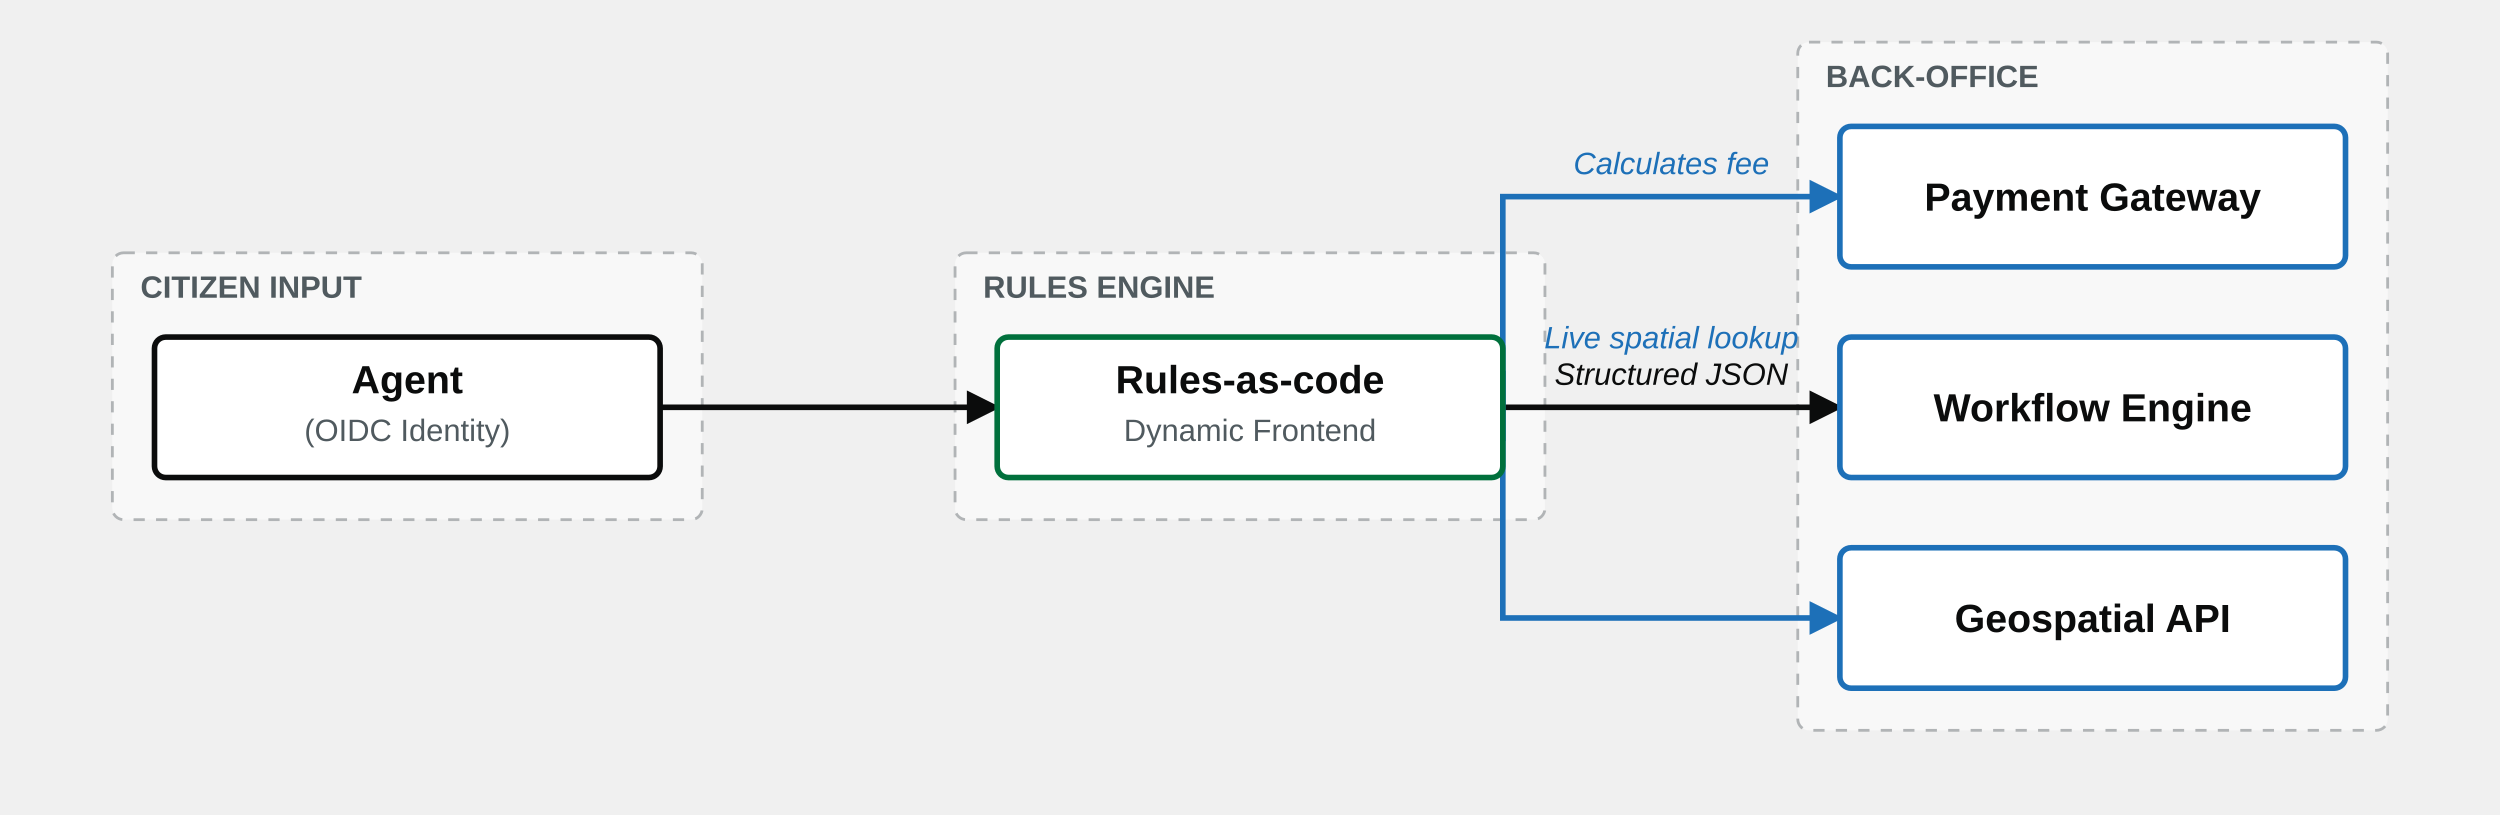
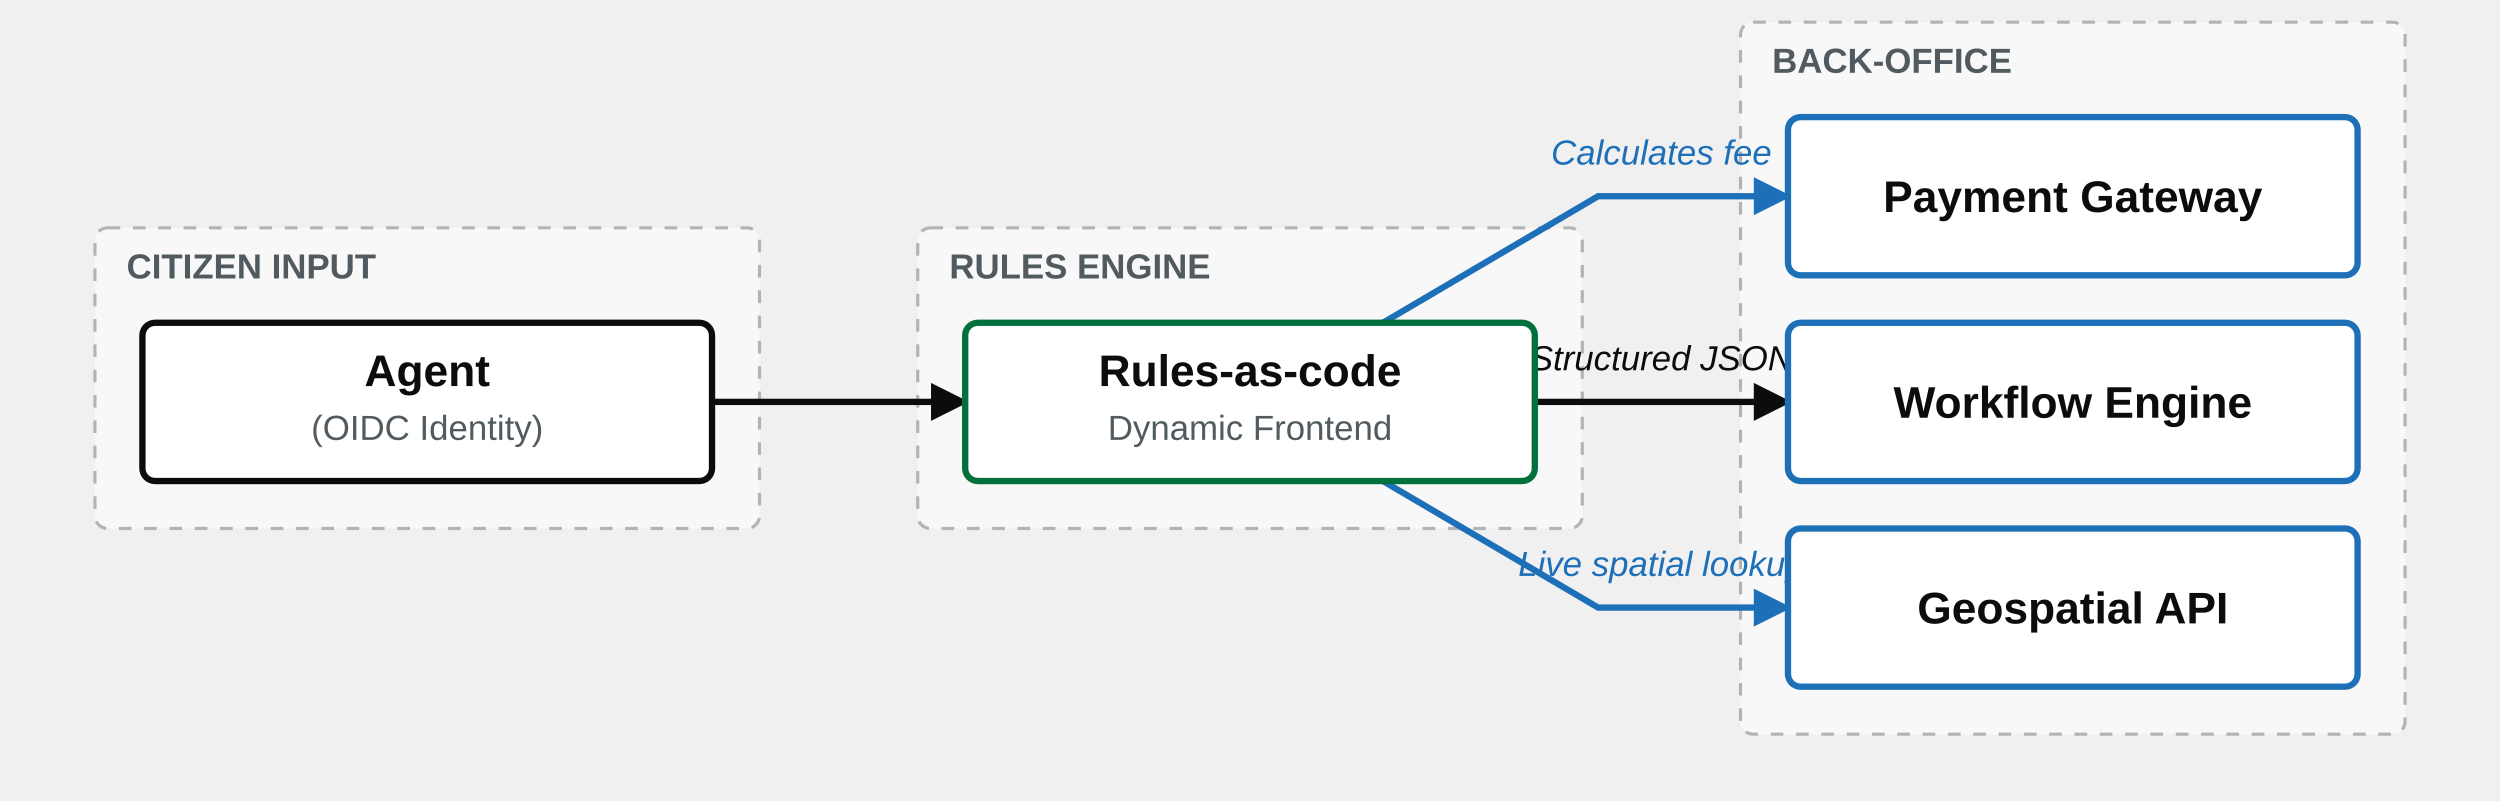
- <svg xmlns="http://www.w3.org/2000/svg" viewBox="0 0 890 290" width="100%" height="100%" style="font-family: 'GDS Transport', Arial, sans-serif;">
+ <svg xmlns="http://www.w3.org/2000/svg" viewBox="0 0 790 253" width="100%" height="100%" style="font-family: 'GDS Transport', Arial, sans-serif;">
  <defs>
    <marker id="arrow" viewBox="0 0 10 10" refX="9" refY="5" markerWidth="6" markerHeight="6" orient="auto-start-reverse">
      <path d="M 0 0 L 10 5 L 0 10 z" fill="#0b0c0c" />
    </marker>
    <marker id="arrow-blue" viewBox="0 0 10 10" refX="9" refY="5" markerWidth="6" markerHeight="6" orient="auto-start-reverse">
      <path d="M 0 0 L 10 5 L 0 10 z" fill="#1d70b8" />
    </marker>
  </defs>
-   <rect x="40" y="90" width="210" height="95" fill="#f8f8f8" stroke="#b1b4b6" stroke-dasharray="4" rx="4" />
-   <text x="50" y="106" font-size="11" font-weight="bold" fill="#505a5f">CITIZEN INPUT</text>
-   <rect x="340" y="90" width="210" height="95" fill="#f8f8f8" stroke="#b1b4b6" stroke-dasharray="4" rx="4" />
-   <text x="350" y="106" font-size="11" font-weight="bold" fill="#505a5f">RULES ENGINE</text>
-   <rect x="640" y="15" width="210" height="245" fill="#f8f8f8" stroke="#b1b4b6" stroke-dasharray="4" rx="4" />
-   <text x="650" y="31" font-size="11" font-weight="bold" fill="#505a5f">BACK-OFFICE</text>
-   <line x1="235" y1="145" x2="355" y2="145" stroke="#0b0c0c" stroke-width="2" marker-end="url(#arrow)" />
-   <path d="M 535 132 L 535 220 L 655 220" fill="none" stroke="#1d70b8" stroke-width="2" marker-end="url(#arrow-blue)" />
-   <text x="595" y="124" font-size="11" font-style="italic" text-anchor="middle" fill="#1d70b8">Live spatial lookup</text>
-   <line x1="535" y1="145" x2="655" y2="145" stroke="#0b0c0c" stroke-width="2" marker-end="url(#arrow)" />
-   <text x="595" y="137" font-size="11" font-style="italic" text-anchor="middle" fill="#0b0c0c">Structured JSON</text>
-   <path d="M 535 157 L 535 70 L 655 70" fill="none" stroke="#1d70b8" stroke-width="2" marker-end="url(#arrow-blue)" />
-   <text x="595" y="62" font-size="11" font-style="italic" text-anchor="middle" fill="#1d70b8">Calculates fee</text>
-   <rect x="55" y="120" width="180" height="50" fill="#ffffff" stroke="#0b0c0c" stroke-width="2" rx="4" />
-   <text x="145" y="140" font-size="14" font-weight="bold" text-anchor="middle" fill="#0b0c0c">Agent</text>
-   <text x="145" y="157" font-size="11" text-anchor="middle" fill="#505a5f">(OIDC Identity)</text>
-   <rect x="355" y="120" width="180" height="50" fill="#ffffff" stroke="#00703c" stroke-width="2" rx="4" />
-   <text x="445" y="140" font-size="14" font-weight="bold" text-anchor="middle" fill="#0b0c0c">Rules-as-code</text>
-   <text x="445" y="157" font-size="11" text-anchor="middle" fill="#505a5f">Dynamic Frontend</text>
-   <rect x="655" y="195" width="180" height="50" fill="#ffffff" stroke="#1d70b8" stroke-width="2" rx="4" />
-   <text x="745" y="225" font-size="14" font-weight="bold" text-anchor="middle" fill="#0b0c0c">Geospatial API</text>
-   <rect x="655" y="120" width="180" height="50" fill="#ffffff" stroke="#1d70b8" stroke-width="2" rx="4" />
-   <text x="745" y="150" font-size="14" font-weight="bold" text-anchor="middle" fill="#0b0c0c">Workflow Engine</text>
-   <rect x="655" y="45" width="180" height="50" fill="#ffffff" stroke="#1d70b8" stroke-width="2" rx="4" />
-   <text x="745" y="75" font-size="14" font-weight="bold" text-anchor="middle" fill="#0b0c0c">Payment Gateway</text>
+   <rect x="30" y="72" width="210" height="95" fill="#f8f8f8" stroke="#b1b4b6" stroke-dasharray="4" rx="4" />
+   <text x="40" y="88" font-size="11" font-weight="bold" fill="#505a5f">CITIZEN INPUT</text>
+   <rect x="290" y="72" width="210" height="95" fill="#f8f8f8" stroke="#b1b4b6" stroke-dasharray="4" rx="4" />
+   <text x="300" y="88" font-size="11" font-weight="bold" fill="#505a5f">RULES ENGINE</text>
+   <rect x="550" y="7" width="210" height="225" fill="#f8f8f8" stroke="#b1b4b6" stroke-dasharray="4" rx="4" />
+   <text x="560" y="23" font-size="11" font-weight="bold" fill="#505a5f">BACK-OFFICE</text>
+   <path d="M 225 127 L 245 127 L 265 127 L 285 127 L 305 127" fill="none" stroke="#0b0c0c" stroke-width="2" marker-end="url(#arrow)" />
+   <path d="M 437 152 L 505 192 L 525 192 L 545 192 L 565 192" fill="none" stroke="#1d70b8" stroke-width="2" marker-end="url(#arrow-blue)" />
+   <text x="525" y="182" font-size="11" font-style="italic" text-anchor="middle" fill="#1d70b8">Live spatial lookup</text>
+   <path d="M 485 127 L 505 127 L 525 127 L 545 127 L 565 127" fill="none" stroke="#0b0c0c" stroke-width="2" marker-end="url(#arrow)" />
+   <text x="525" y="117" font-size="11" font-style="italic" text-anchor="middle" fill="#0b0c0c">Structured JSON</text>
+   <path d="M 437 102 L 505 62 L 525 62 L 545 62 L 565 62" fill="none" stroke="#1d70b8" stroke-width="2" marker-end="url(#arrow-blue)" />
+   <text x="525" y="52" font-size="11" font-style="italic" text-anchor="middle" fill="#1d70b8">Calculates fee</text>
+   <rect x="45" y="102" width="180" height="50" fill="#ffffff" stroke="#0b0c0c" stroke-width="2" rx="4" />
+   <text x="135" y="122" font-size="14" font-weight="bold" text-anchor="middle" fill="#0b0c0c">Agent</text>
+   <text x="135" y="139" font-size="11" text-anchor="middle" fill="#505a5f">(OIDC Identity)</text>
+   <rect x="305" y="102" width="180" height="50" fill="#ffffff" stroke="#00703c" stroke-width="2" rx="4" />
+   <text x="395" y="122" font-size="14" font-weight="bold" text-anchor="middle" fill="#0b0c0c">Rules-as-code</text>
+   <text x="395" y="139" font-size="11" text-anchor="middle" fill="#505a5f">Dynamic Frontend</text>
+   <rect x="565" y="167" width="180" height="50" fill="#ffffff" stroke="#1d70b8" stroke-width="2" rx="4" />
+   <text x="655" y="197" font-size="14" font-weight="bold" text-anchor="middle" fill="#0b0c0c">Geospatial API</text>
+   <rect x="565" y="102" width="180" height="50" fill="#ffffff" stroke="#1d70b8" stroke-width="2" rx="4" />
+   <text x="655" y="132" font-size="14" font-weight="bold" text-anchor="middle" fill="#0b0c0c">Workflow Engine</text>
+   <rect x="565" y="37" width="180" height="50" fill="#ffffff" stroke="#1d70b8" stroke-width="2" rx="4" />
+   <text x="655" y="67" font-size="14" font-weight="bold" text-anchor="middle" fill="#0b0c0c">Payment Gateway</text>
</svg>
